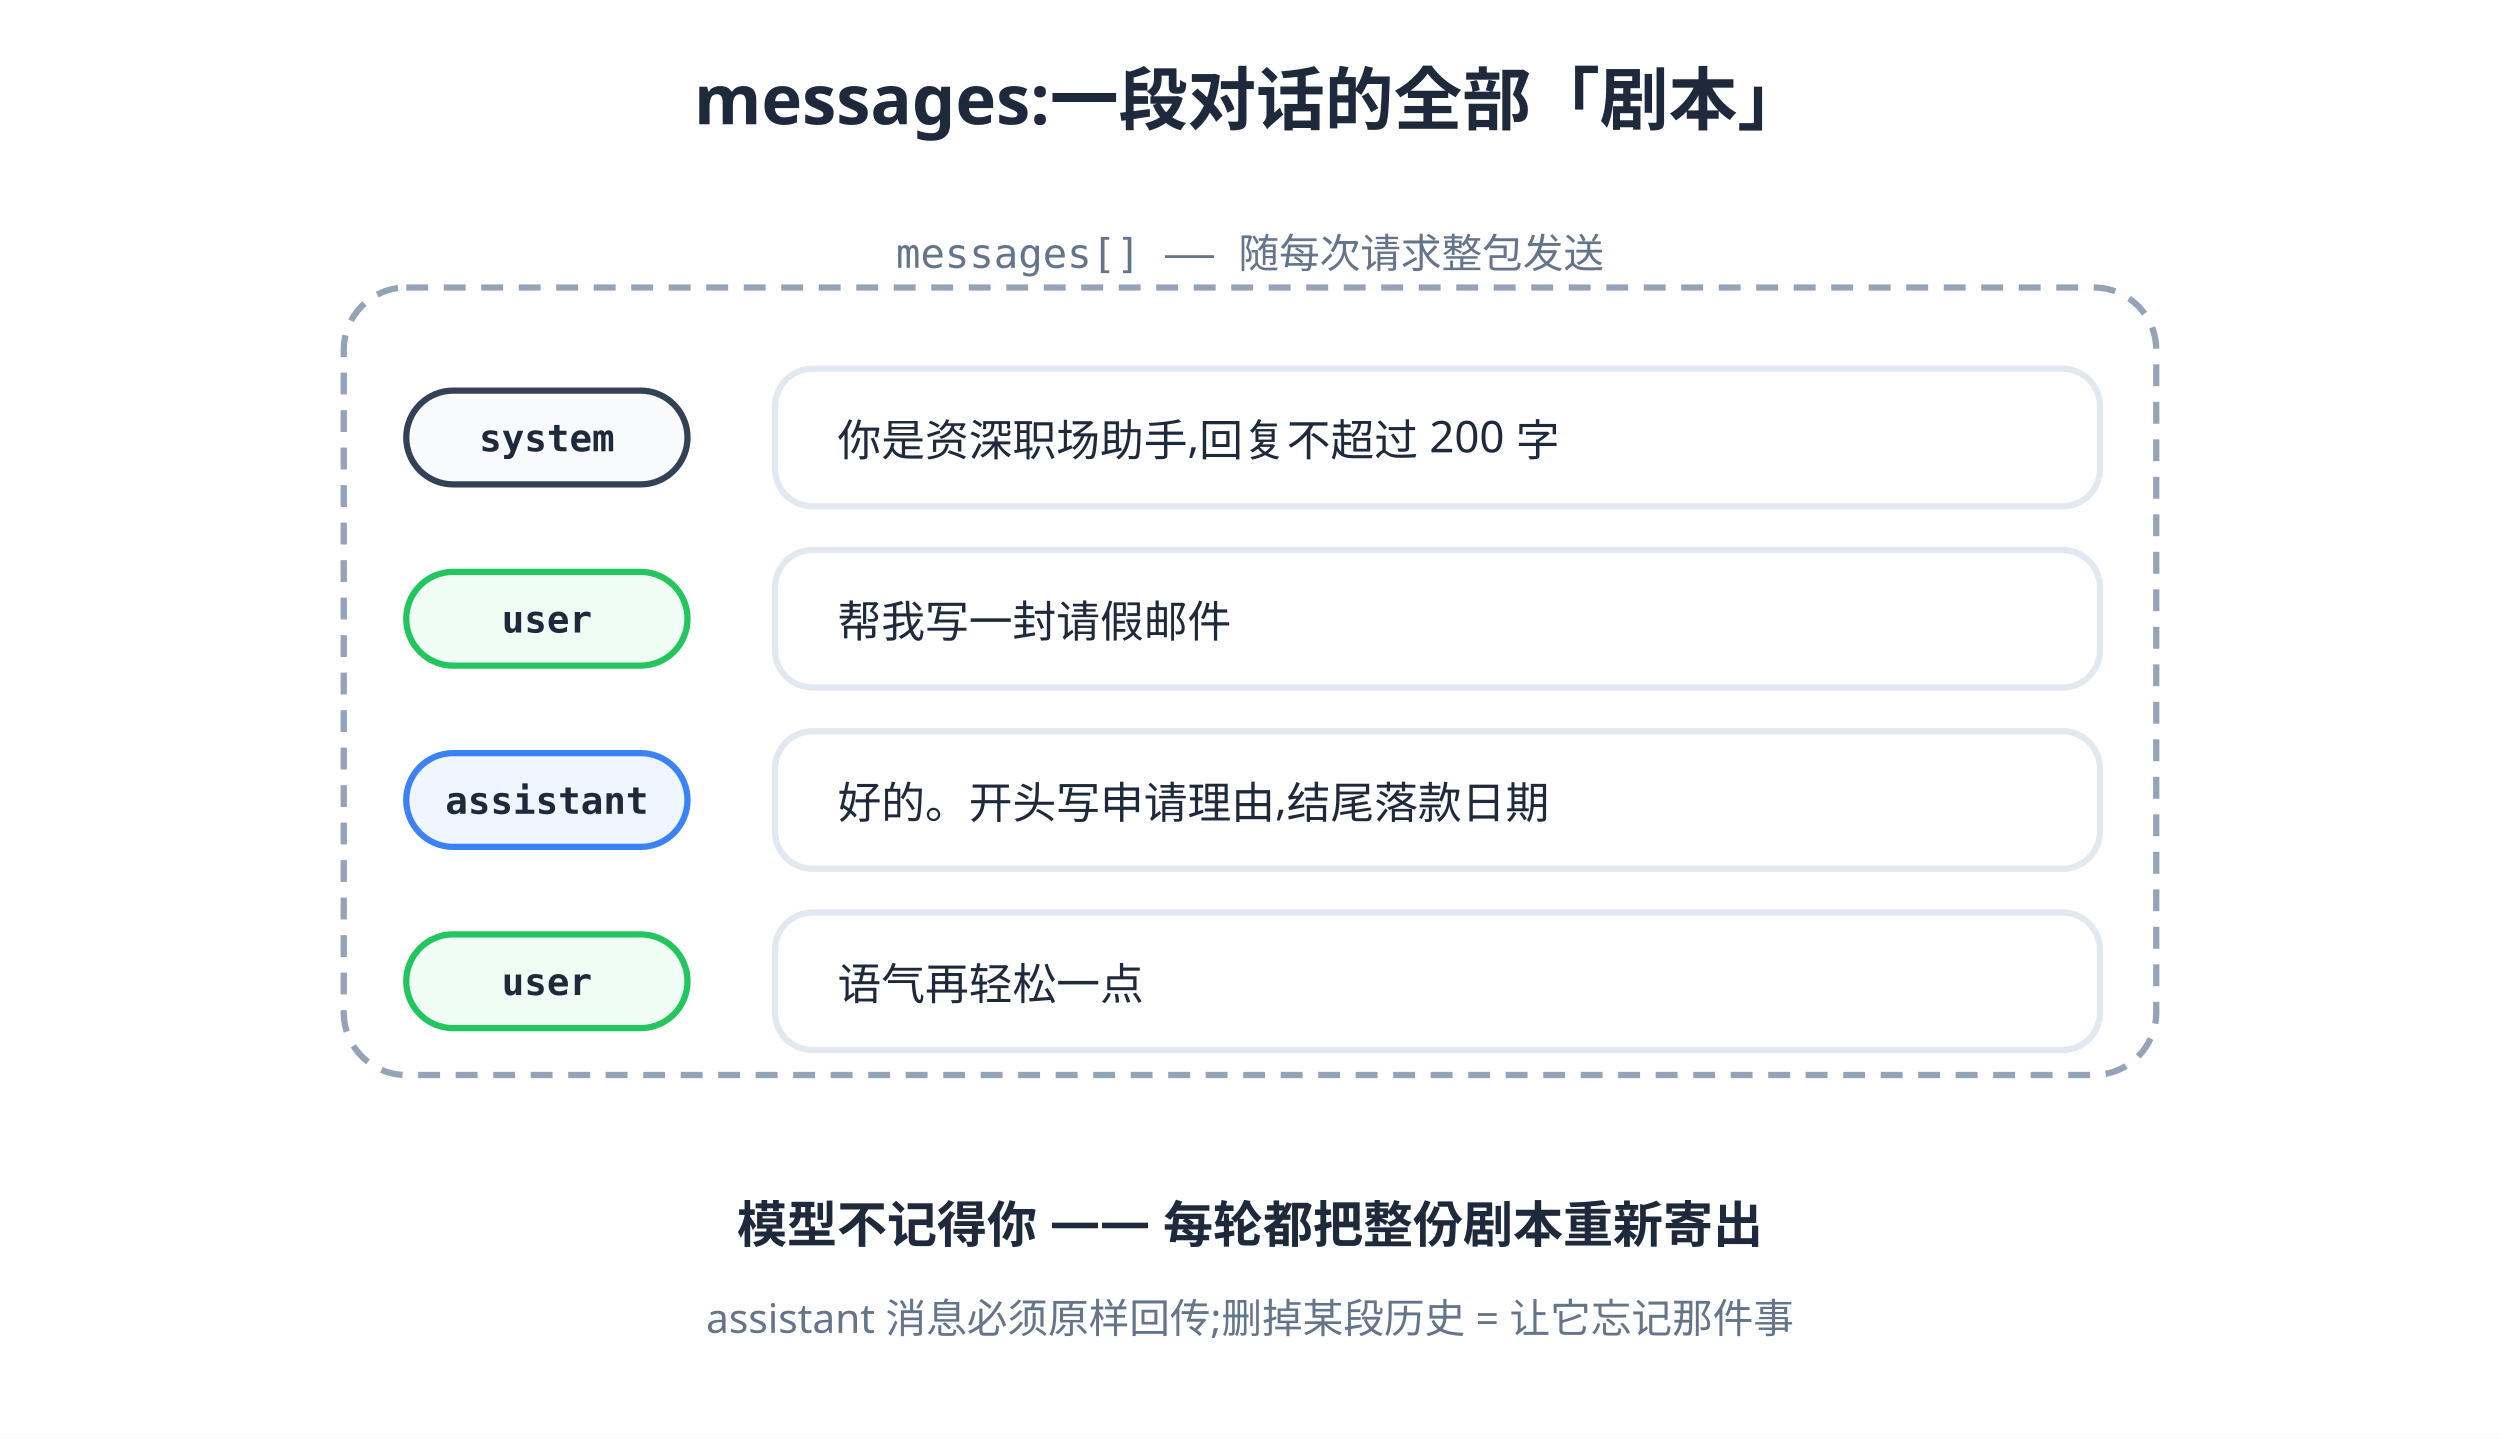
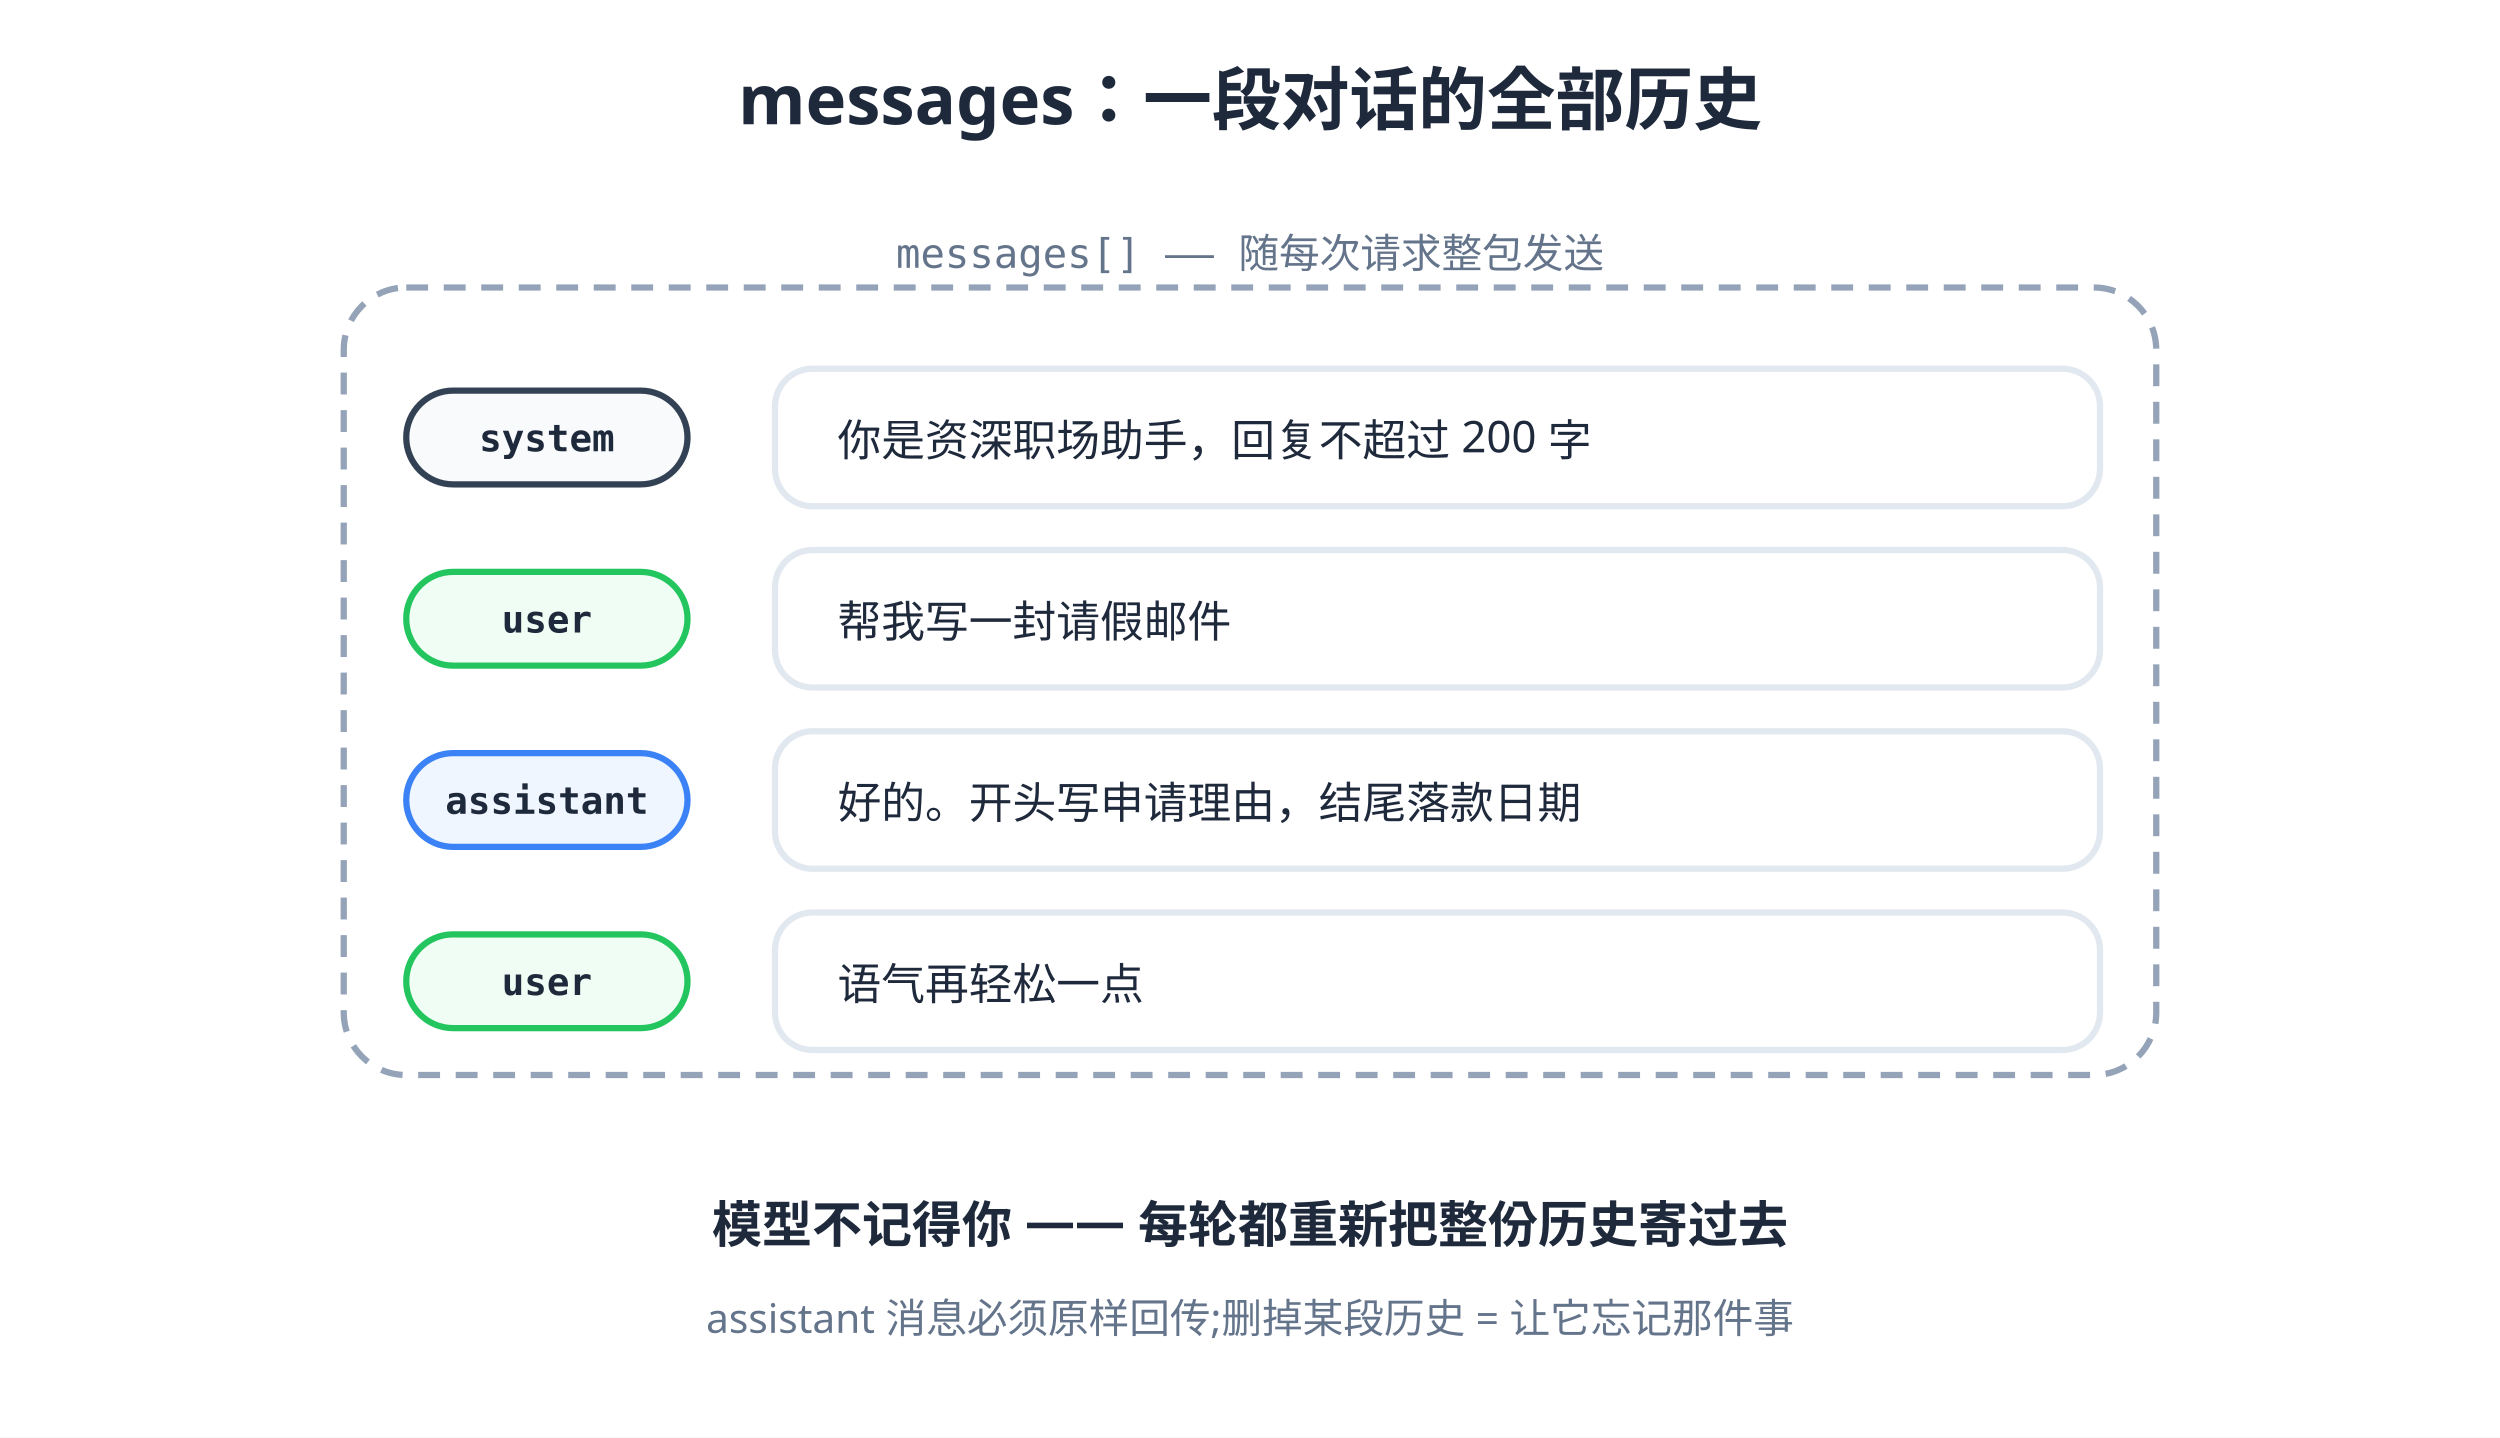
<svg xmlns="http://www.w3.org/2000/svg" width="800" height="460" viewBox="0 0 800 460">
  <rect width="800" height="460" fill="#fff" />
-   <text x="400" y="32" fill="#1e293b" dominant-baseline="middle" font-family="'PingFang SC','Microsoft YaHei',sans-serif" font-size="22" text-anchor="middle" style="font-weight:700">messages:一段对话的全部「剧本」</text>
+   <text x="400" y="32" fill="#1e293b" dominant-baseline="middle" font-family="'PingFang SC','Microsoft YaHei',sans-serif" font-size="22" text-anchor="middle" style="font-weight:700">messages：一段对话的全部历史</text>
  <rect width="580" height="252" x="110" y="92" fill="none" stroke="#94a3b8" stroke-width="2" rx="20" stroke-dasharray="7 5" />
  <text x="400" y="82" fill="#64748b" dominant-baseline="middle" font-family="monospace" font-size="13" text-anchor="middle">messages[] —— 随每次请求整包发送</text>
  <rect width="90" height="30" x="130" y="125" fill="#f8fafc" stroke="#334155" stroke-width="2" rx="15" />
  <text x="175" y="141" fill="#1e293b" dominant-baseline="middle" font-family="monospace" font-size="12" text-anchor="middle" style="font-weight:700">system</text>
  <rect width="424" height="44" x="248" y="118" fill="#fff" stroke="#e2e8f0" stroke-width="2" rx="12" />
-   <text x="268" y="141" fill="#1e293b" dominant-baseline="middle" font-family="'PingFang SC','Microsoft YaHei',sans-serif" font-size="14" text-anchor="start">你是资深职场助手,回复不超过 200 字</text>
+   <text x="268" y="141" fill="#1e293b" dominant-baseline="middle" font-family="'PingFang SC','Microsoft YaHei',sans-serif" font-size="14" text-anchor="start">你是资深职场助手，回复不超过 200 字</text>
  <rect width="90" height="30" x="130" y="183" fill="#f0fdf4" stroke="#22c55e" stroke-width="2" rx="15" />
  <text x="175" y="199" fill="#1e293b" dominant-baseline="middle" font-family="monospace" font-size="12" text-anchor="middle" style="font-weight:700">user</text>
  <rect width="424" height="44" x="248" y="176" fill="#fff" stroke="#e2e8f0" stroke-width="2" rx="12" />
  <text x="268" y="199" fill="#1e293b" dominant-baseline="middle" font-family="'PingFang SC','Microsoft YaHei',sans-serif" font-size="14" text-anchor="start">帮我写一封请假邮件</text>
  <rect width="90" height="30" x="130" y="241" fill="#eff6ff" stroke="#3b82f6" stroke-width="2" rx="15" />
  <text x="175" y="257" fill="#1e293b" dominant-baseline="middle" font-family="monospace" font-size="12" text-anchor="middle" style="font-weight:700">assistant</text>
  <rect width="424" height="44" x="248" y="234" fill="#fff" stroke="#e2e8f0" stroke-width="2" rx="12" />
-   <text x="268" y="257" fill="#1e293b" dominant-baseline="middle" font-family="'PingFang SC','Microsoft YaHei',sans-serif" font-size="14" text-anchor="start">好的。开头写申请理由,结尾落款日期</text>
+   <text x="268" y="257" fill="#1e293b" dominant-baseline="middle" font-family="'PingFang SC','Microsoft YaHei',sans-serif" font-size="14" text-anchor="start">好的。开头写申请理由，结尾落款日期</text>
  <rect width="90" height="30" x="130" y="299" fill="#f0fdf4" stroke="#22c55e" stroke-width="2" rx="15" />
  <text x="175" y="315" fill="#1e293b" dominant-baseline="middle" font-family="monospace" font-size="12" text-anchor="middle" style="font-weight:700">user</text>
  <rect width="424" height="44" x="248" y="292" fill="#fff" stroke="#e2e8f0" stroke-width="2" rx="12" />
  <text x="268" y="315" fill="#1e293b" dominant-baseline="middle" font-family="'PingFang SC','Microsoft YaHei',sans-serif" font-size="14" text-anchor="start">语气再轻松一点</text>
-   <text x="400" y="392" fill="#1e293b" dominant-baseline="middle" font-family="'PingFang SC','Microsoft YaHei',sans-serif" font-size="16" text-anchor="middle" style="font-weight:700">模型不记得你 —— 每轮都把整份剧本重新寄出</text>
+   <text x="400" y="392" fill="#1e293b" dominant-baseline="middle" font-family="'PingFang SC','Microsoft YaHei',sans-serif" font-size="16" text-anchor="middle" style="font-weight:700">模型不记得你 —— 每轮都重新把整份历史寄过去</text>
  <text x="400" y="422" fill="#64748b" dominant-baseline="middle" font-family="'PingFang SC','Microsoft YaHei',sans-serif" font-size="13" text-anchor="middle">assistant 消息必须原样回传;删掉某段历史 = 让它忘记那件事</text>
</svg>
